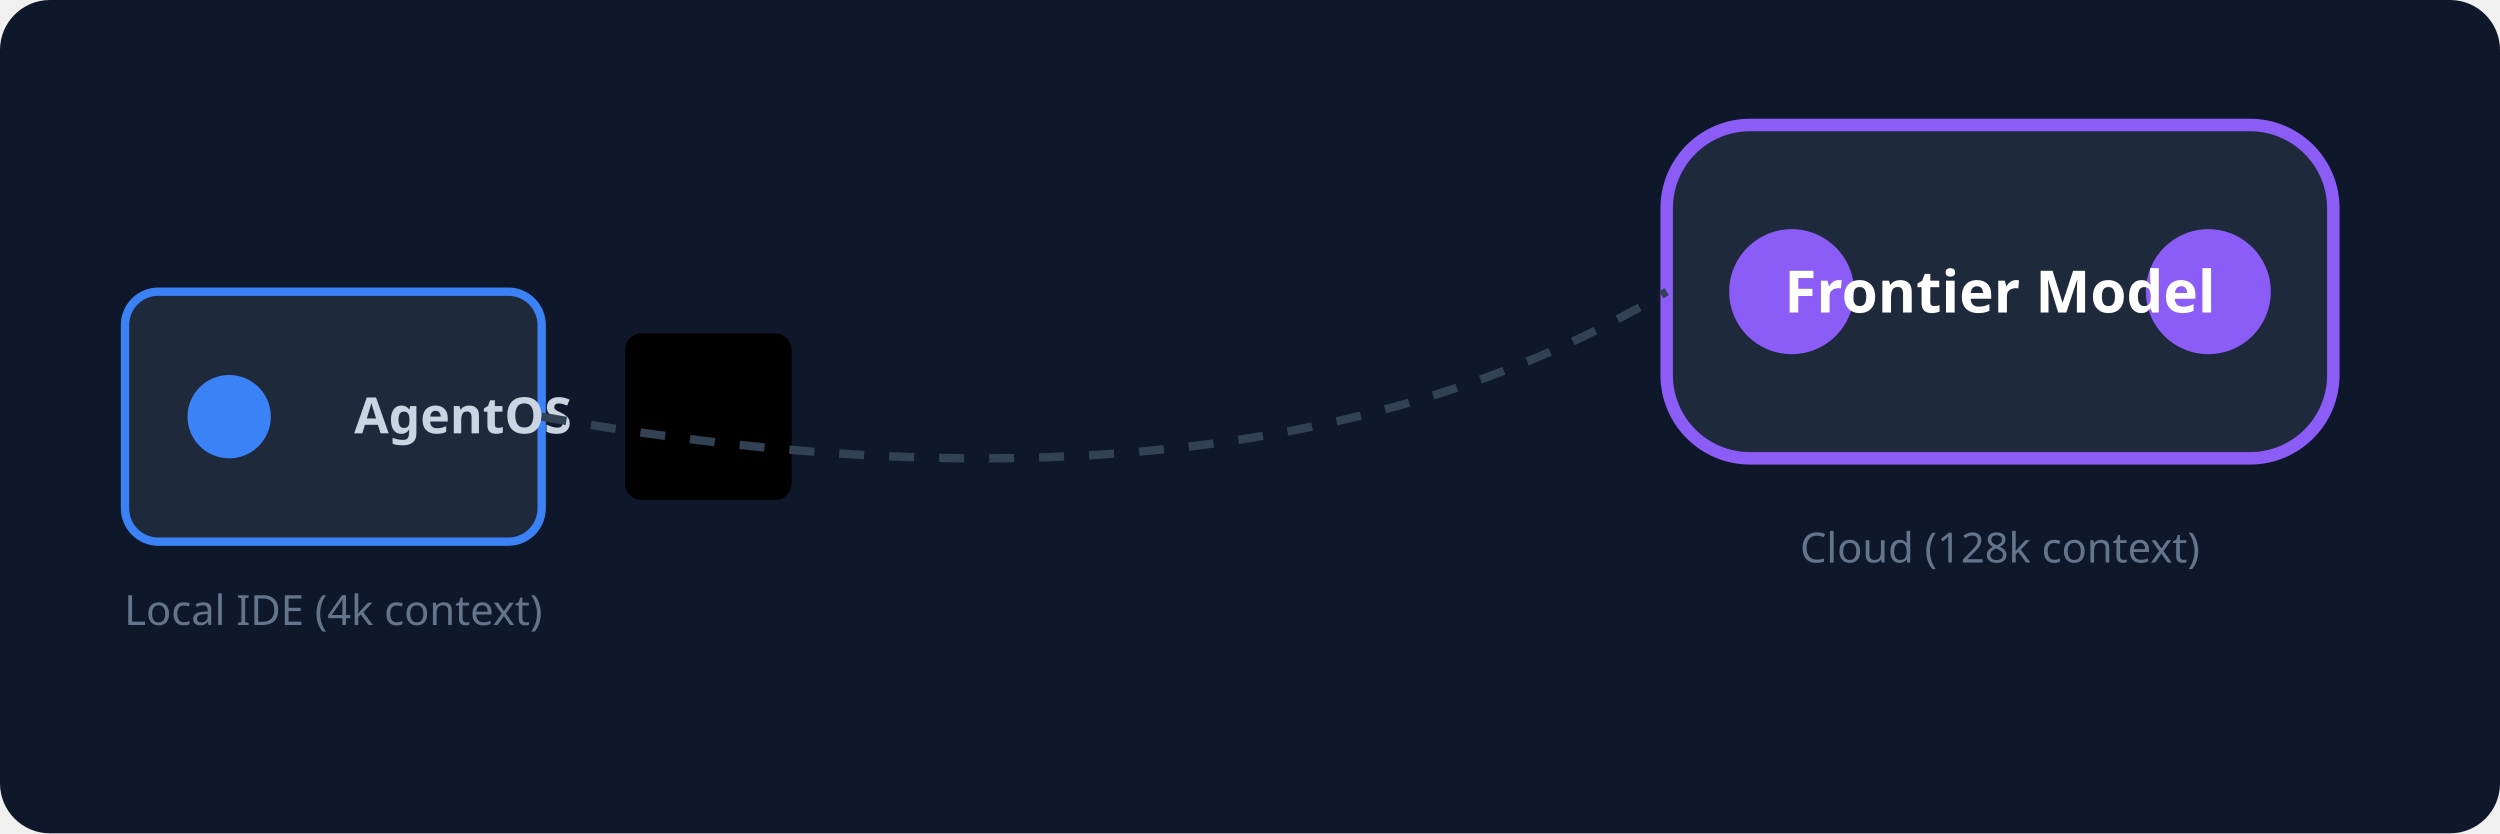
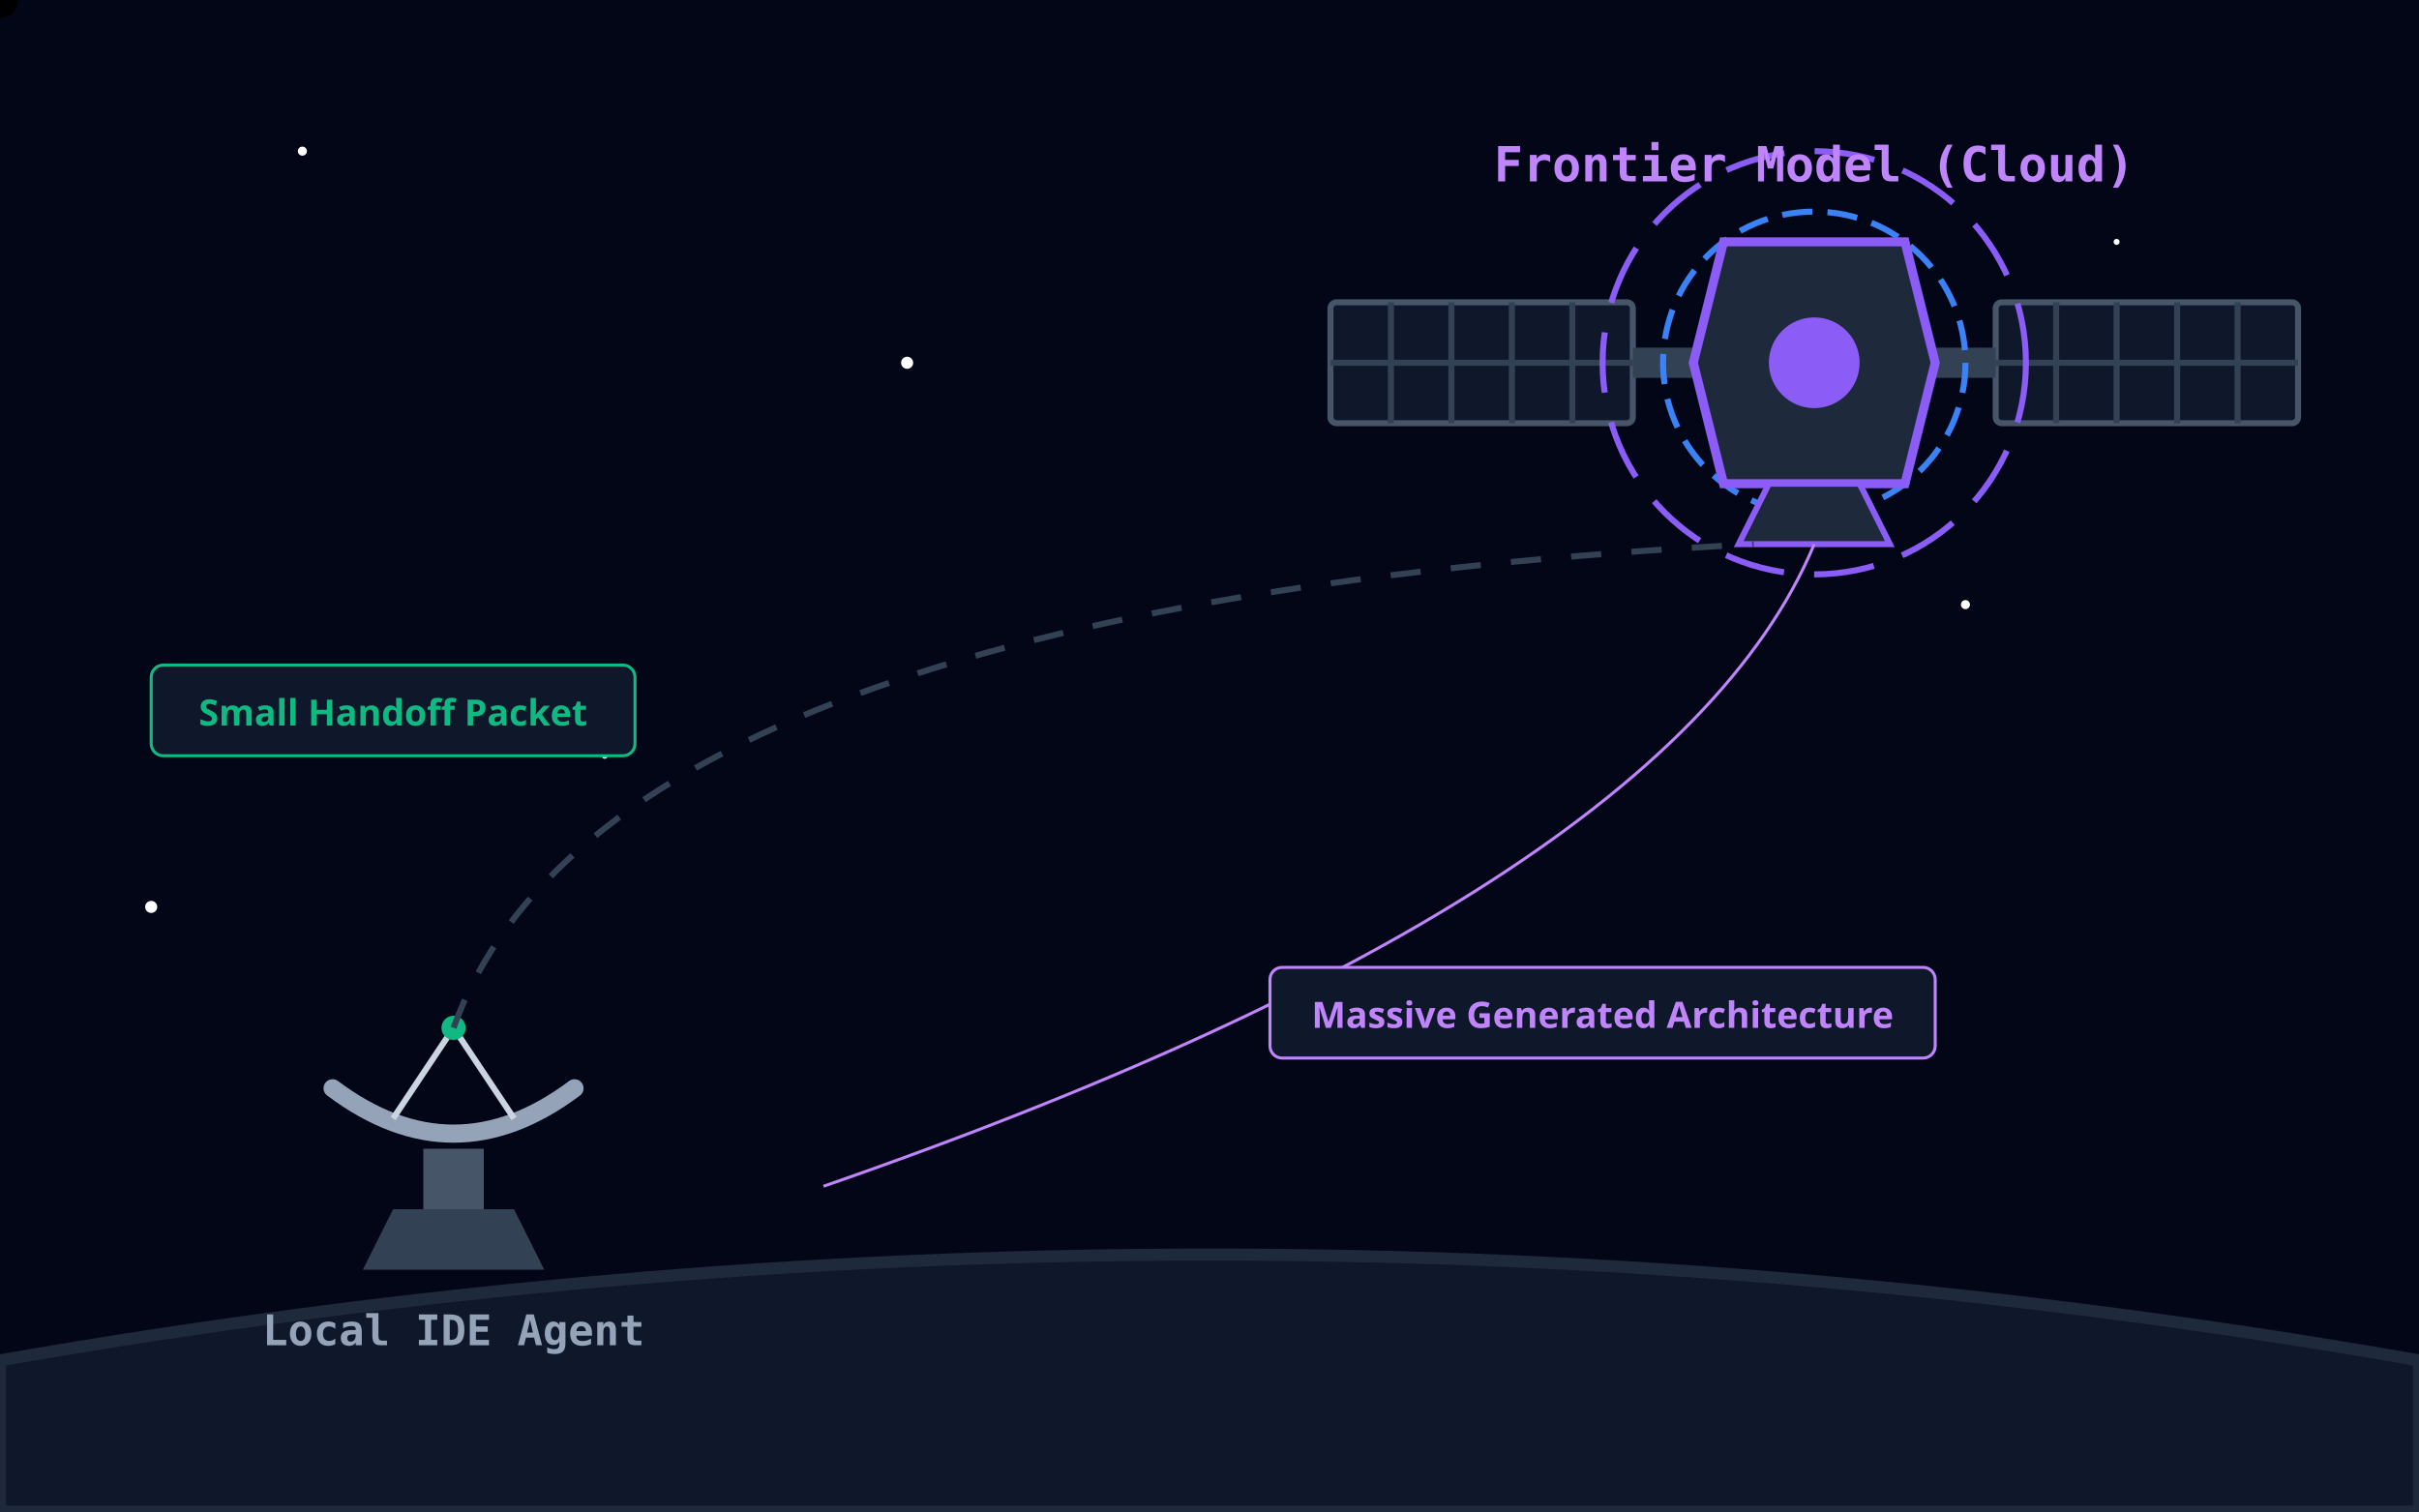
- <svg xmlns="http://www.w3.org/2000/svg" viewBox="0 0 600 200" width="100%" height="100%">
+ <svg xmlns="http://www.w3.org/2000/svg" viewBox="0 0 800 500" width="100%" height="100%">
  <defs>
    <style>
-       @keyframes sendPacket {
-         0% { transform: translate(0, 0) scale(1); opacity: 0; }
-         20% { transform: translate(0, 0) scale(1); opacity: 1; fill: #10b981; }
-         50% { transform: translate(250px, -60px) scale(0.5); opacity: 1; }
-         60% { opacity: 0; }
-         100% { opacity: 0; }
+       @keyframes uplinkPulse {
+         0% { transform: translateY(0) scale(1); opacity: 0; }
+         10% { transform: translateY(0) scale(1.5); opacity: 1; fill: #10b981; filter: drop-shadow(0 0 10px #10b981); }
+         40% { transform: translateY(-280px) scale(0.5); opacity: 1; fill: #3b82f6; filter: drop-shadow(0 0 5px #3b82f6); }
+         50%, 100% { opacity: 0; }
      }
-       @keyframes receivePayload {
-         0%, 50% { transform: translate(250px, -60px) scale(0.5); opacity: 0; }
-         60% { transform: translate(250px, -60px) scale(0.5); opacity: 1; fill: #8b5cf6; }
-         90% { transform: translate(0, 0) scale(1); opacity: 1; }
-         100% { opacity: 0; }
+       @keyframes spaceStationProcess {
+         0%, 35% { filter: none; }
+         40%, 65% { filter: drop-shadow(0 0 30px #8b5cf6); }
+         70%, 100% { filter: none; }
      }
-       @keyframes cloudPulse {
-         0%, 100% { filter: drop-shadow(0 0 5px #3b82f6); }
-         50% { filter: drop-shadow(0 0 15px #8b5cf6); }
+       @keyframes ringSpin {
+         0% { transform: rotateX(70deg) rotateZ(0deg); }
+         100% { transform: rotateX(70deg) rotateZ(360deg); }
      }
-       .bg { fill: #0f172a; rx: 12; }
-       .node-local { fill: #1e293b; stroke: #3b82f6; stroke-width: 2; rx: 8; }
-       .node-cloud { fill: #1e293b; stroke: #8b5cf6; stroke-width: 3; rx: 20; animation: cloudPulse 4s infinite; }
-       .packet { animation: sendPacket 4s infinite; rx: 2; }
-       .payload { animation: receivePayload 4s infinite; rx: 4; }
+       @keyframes downlinkBeam {
+         0%, 60% { opacity: 0; stroke-dashoffset: 400; }
+         65% { opacity: 1; stroke-dashoffset: 0; stroke-width: 40; filter: drop-shadow(0 0 20px #c084fc); }
+         85% { opacity: 1; stroke-width: 60; filter: drop-shadow(0 0 40px #c084fc); }
+         90%, 100% { opacity: 0; stroke-dashoffset: -400; }
+       }
+       @keyframes dishTrack {
+         0%, 100% { transform: rotate(-10deg); }
+         50% { transform: rotate(10deg); }
+       }
+       @keyframes starTwinkle {
+         0%, 100% { opacity: 0.2; }
+         50% { opacity: 1; filter: drop-shadow(0 0 4px #ffffff); }
+       }
+       
+       .bg { fill: #020617; }
+       .earth-curve { fill: #0f172a; stroke: #1e293b; stroke-width: 4; }
+       
+       /* Ground Station */
+       .dish-base { fill: #334155; }
+       .dish-mount { fill: #475569; }
+       .dish-reflector { fill: none; stroke: #94a3b8; stroke-width: 6; stroke-linecap: round; }
+       .dish-antenna { fill: none; stroke: #cbd5e1; stroke-width: 2; }
+       
+       /* Space Station */
+       .station-core { fill: #1e293b; stroke: #8b5cf6; stroke-width: 3; }
+       .station-panel { fill: #0f172a; stroke: #475569; stroke-width: 2; }
+       .station-ring { fill: none; stroke: #3b82f6; stroke-width: 2; stroke-dasharray: 10 5; }
+       
+       .uplink { animation: uplinkPulse 8s infinite ease-in-out; }
+       .downlink { fill: none; stroke: #c084fc; stroke-dasharray: 400; animation: downlinkBeam 8s infinite; }
    </style>
  </defs>
-   <rect width="600" height="200" class="bg" />
-   <g transform="translate(80, 100)">
-     <rect x="-50" y="-30" width="100" height="60" class="node-local" />
-     <circle cx="-25" cy="0" r="10" fill="#3b82f6" />
-     <text x="5" y="4" fill="#cbd5e1" font-family="sans-serif" font-size="12px" font-weight="bold">AgentOS</text>
-     <text x="0" y="50" fill="#64748b" font-family="sans-serif" font-size="10px" text-anchor="middle">Local IDE (4k context)</text>
+   <rect width="800" height="500" class="bg" />
+   <g fill="#ffffff">
+     <circle cx="100" cy="50" r="1.5" style="animation: starTwinkle 3s infinite 0.5s;" />
+     <circle cx="300" cy="120" r="2" style="animation: starTwinkle 4s infinite 1.2s;" />
+     <circle cx="700" cy="80" r="1" style="animation: starTwinkle 2.5s infinite 0.1s;" />
+     <circle cx="650" cy="200" r="1.5" style="animation: starTwinkle 5s infinite 2.5s;" />
+     <circle cx="200" cy="250" r="1" style="animation: starTwinkle 3.5s infinite 0.8s;" />
+     <circle cx="50" cy="300" r="2" style="animation: starTwinkle 6s infinite 1.9s;" />
  </g>
-   <g transform="translate(480, 70)">
-     <rect x="-80" y="-40" width="160" height="80" class="node-cloud" />
-     <circle cx="-50" cy="0" r="15" fill="#8b5cf6" />
-     <circle cx="50" cy="0" r="15" fill="#8b5cf6" />
-     <text x="0" y="5" fill="#ffffff" font-family="sans-serif" font-size="14px" font-weight="bold" text-anchor="middle">Frontier Model</text>
-     <text x="0" y="65" fill="#64748b" font-family="sans-serif" font-size="10px" text-anchor="middle">Cloud (128k context)</text>
+   <path d="M 0 450 Q 400 380 800 450 L 800 500 L 0 500 Z" class="earth-curve" />
+   <g transform="translate(150, 420)">
+     <path d="M -30 0 L 30 0 L 20 -20 L -20 -20 Z" class="dish-base" />
+     <rect x="-10" y="-40" width="20" height="20" class="dish-mount" />
+     <g style="animation: dishTrack 8s infinite ease-in-out; transform-origin: 0 -40px;">
+       <path d="M -40 -60 Q 0 -30 40 -60" class="dish-reflector" />
+       <line x1="-20" y1="-50" x2="0" y2="-80" class="dish-antenna" />
+       <line x1="20" y1="-50" x2="0" y2="-80" class="dish-antenna" />
+       <circle cx="0" cy="-80" r="4" fill="#10b981" />
+     </g>
+     <text x="0" y="25" fill="#94a3b8" font-family="monospace" font-size="14px" font-weight="bold" text-anchor="middle">Local IDE Agent</text>
  </g>
-   <g transform="translate(150, 100)">
-     <rect x="0" y="0" width="20" height="10" class="packet" />
-     <rect x="0" y="-20" width="40" height="40" class="payload" />
+   <g transform="translate(600, 120)" style="animation: spaceStationProcess 8s infinite;">
+     <rect x="-160" y="-20" width="100" height="40" class="station-panel" rx="2" />
+     <line x1="-140" y1="-20" x2="-140" y2="20" stroke="#334155" stroke-width="2" />
+     <line x1="-120" y1="-20" x2="-120" y2="20" stroke="#334155" stroke-width="2" />
+     <line x1="-100" y1="-20" x2="-100" y2="20" stroke="#334155" stroke-width="2" />
+     <line x1="-80" y1="-20" x2="-80" y2="20" stroke="#334155" stroke-width="2" />
+     <line x1="-160" y1="0" x2="-60" y2="0" stroke="#334155" stroke-width="2" />
+     <rect x="60" y="-20" width="100" height="40" class="station-panel" rx="2" />
+     <line x1="80" y1="-20" x2="80" y2="20" stroke="#334155" stroke-width="2" />
+     <line x1="100" y1="-20" x2="100" y2="20" stroke="#334155" stroke-width="2" />
+     <line x1="120" y1="-20" x2="120" y2="20" stroke="#334155" stroke-width="2" />
+     <line x1="140" y1="-20" x2="140" y2="20" stroke="#334155" stroke-width="2" />
+     <line x1="60" y1="0" x2="160" y2="0" stroke="#334155" stroke-width="2" />
+     <rect x="-60" y="-5" width="120" height="10" fill="#334155" />
+     <g style="animation: ringSpin 6s infinite linear; transform-origin: center;">
+       <circle cx="0" cy="0" r="50" class="station-ring" />
+       <circle cx="0" cy="0" r="70" class="station-ring" style="stroke-dasharray: 20 10; stroke: #8b5cf6;" />
+     </g>
+     <path d="M -30 -40 L 30 -40 L 40 0 L 30 40 L -30 40 L -40 0 Z" class="station-core" />
+     <circle cx="0" cy="0" r="15" fill="#8b5cf6" />
+     <path d="M -15 40 L 15 40 L 25 60 L -25 60 Z" fill="#1e293b" stroke="#8b5cf6" stroke-width="2" />
+     <text x="0" y="-60" fill="#c084fc" font-family="monospace" font-size="16px" font-weight="bold" text-anchor="middle">Frontier Model (Cloud)</text>
  </g>
-   <path d="M 130 100 Q 300 130 400 70" fill="none" stroke="#334155" stroke-width="2" stroke-dasharray="6" />
+   <path d="M 150 340 Q 200 200 580 180" fill="none" stroke="#334155" stroke-width="2" stroke-dasharray="10 10" />
+   <circle cx="0" cy="0" r="6" class="uplink">
+     <animateMotion dur="8s" repeatCount="indefinite" path="M 150 340 Q 200 200 580 180" />
+   </circle>
+   <path d="M 600 180 Q 550 300 250 400" class="downlink" />
+   <rect x="50" y="220" width="160" height="30" fill="#0f172a" stroke="#10b981" rx="4" />
+   <text x="130" y="240" fill="#10b981" font-family="sans-serif" font-size="12px" text-anchor="middle" font-weight="bold">Small Handoff Packet</text>
+   <rect x="420" y="320" width="220" height="30" fill="#0f172a" stroke="#c084fc" rx="4" />
+   <text x="530" y="340" fill="#c084fc" font-family="sans-serif" font-size="12px" text-anchor="middle" font-weight="bold">Massive Generated Architecture</text>
</svg>
